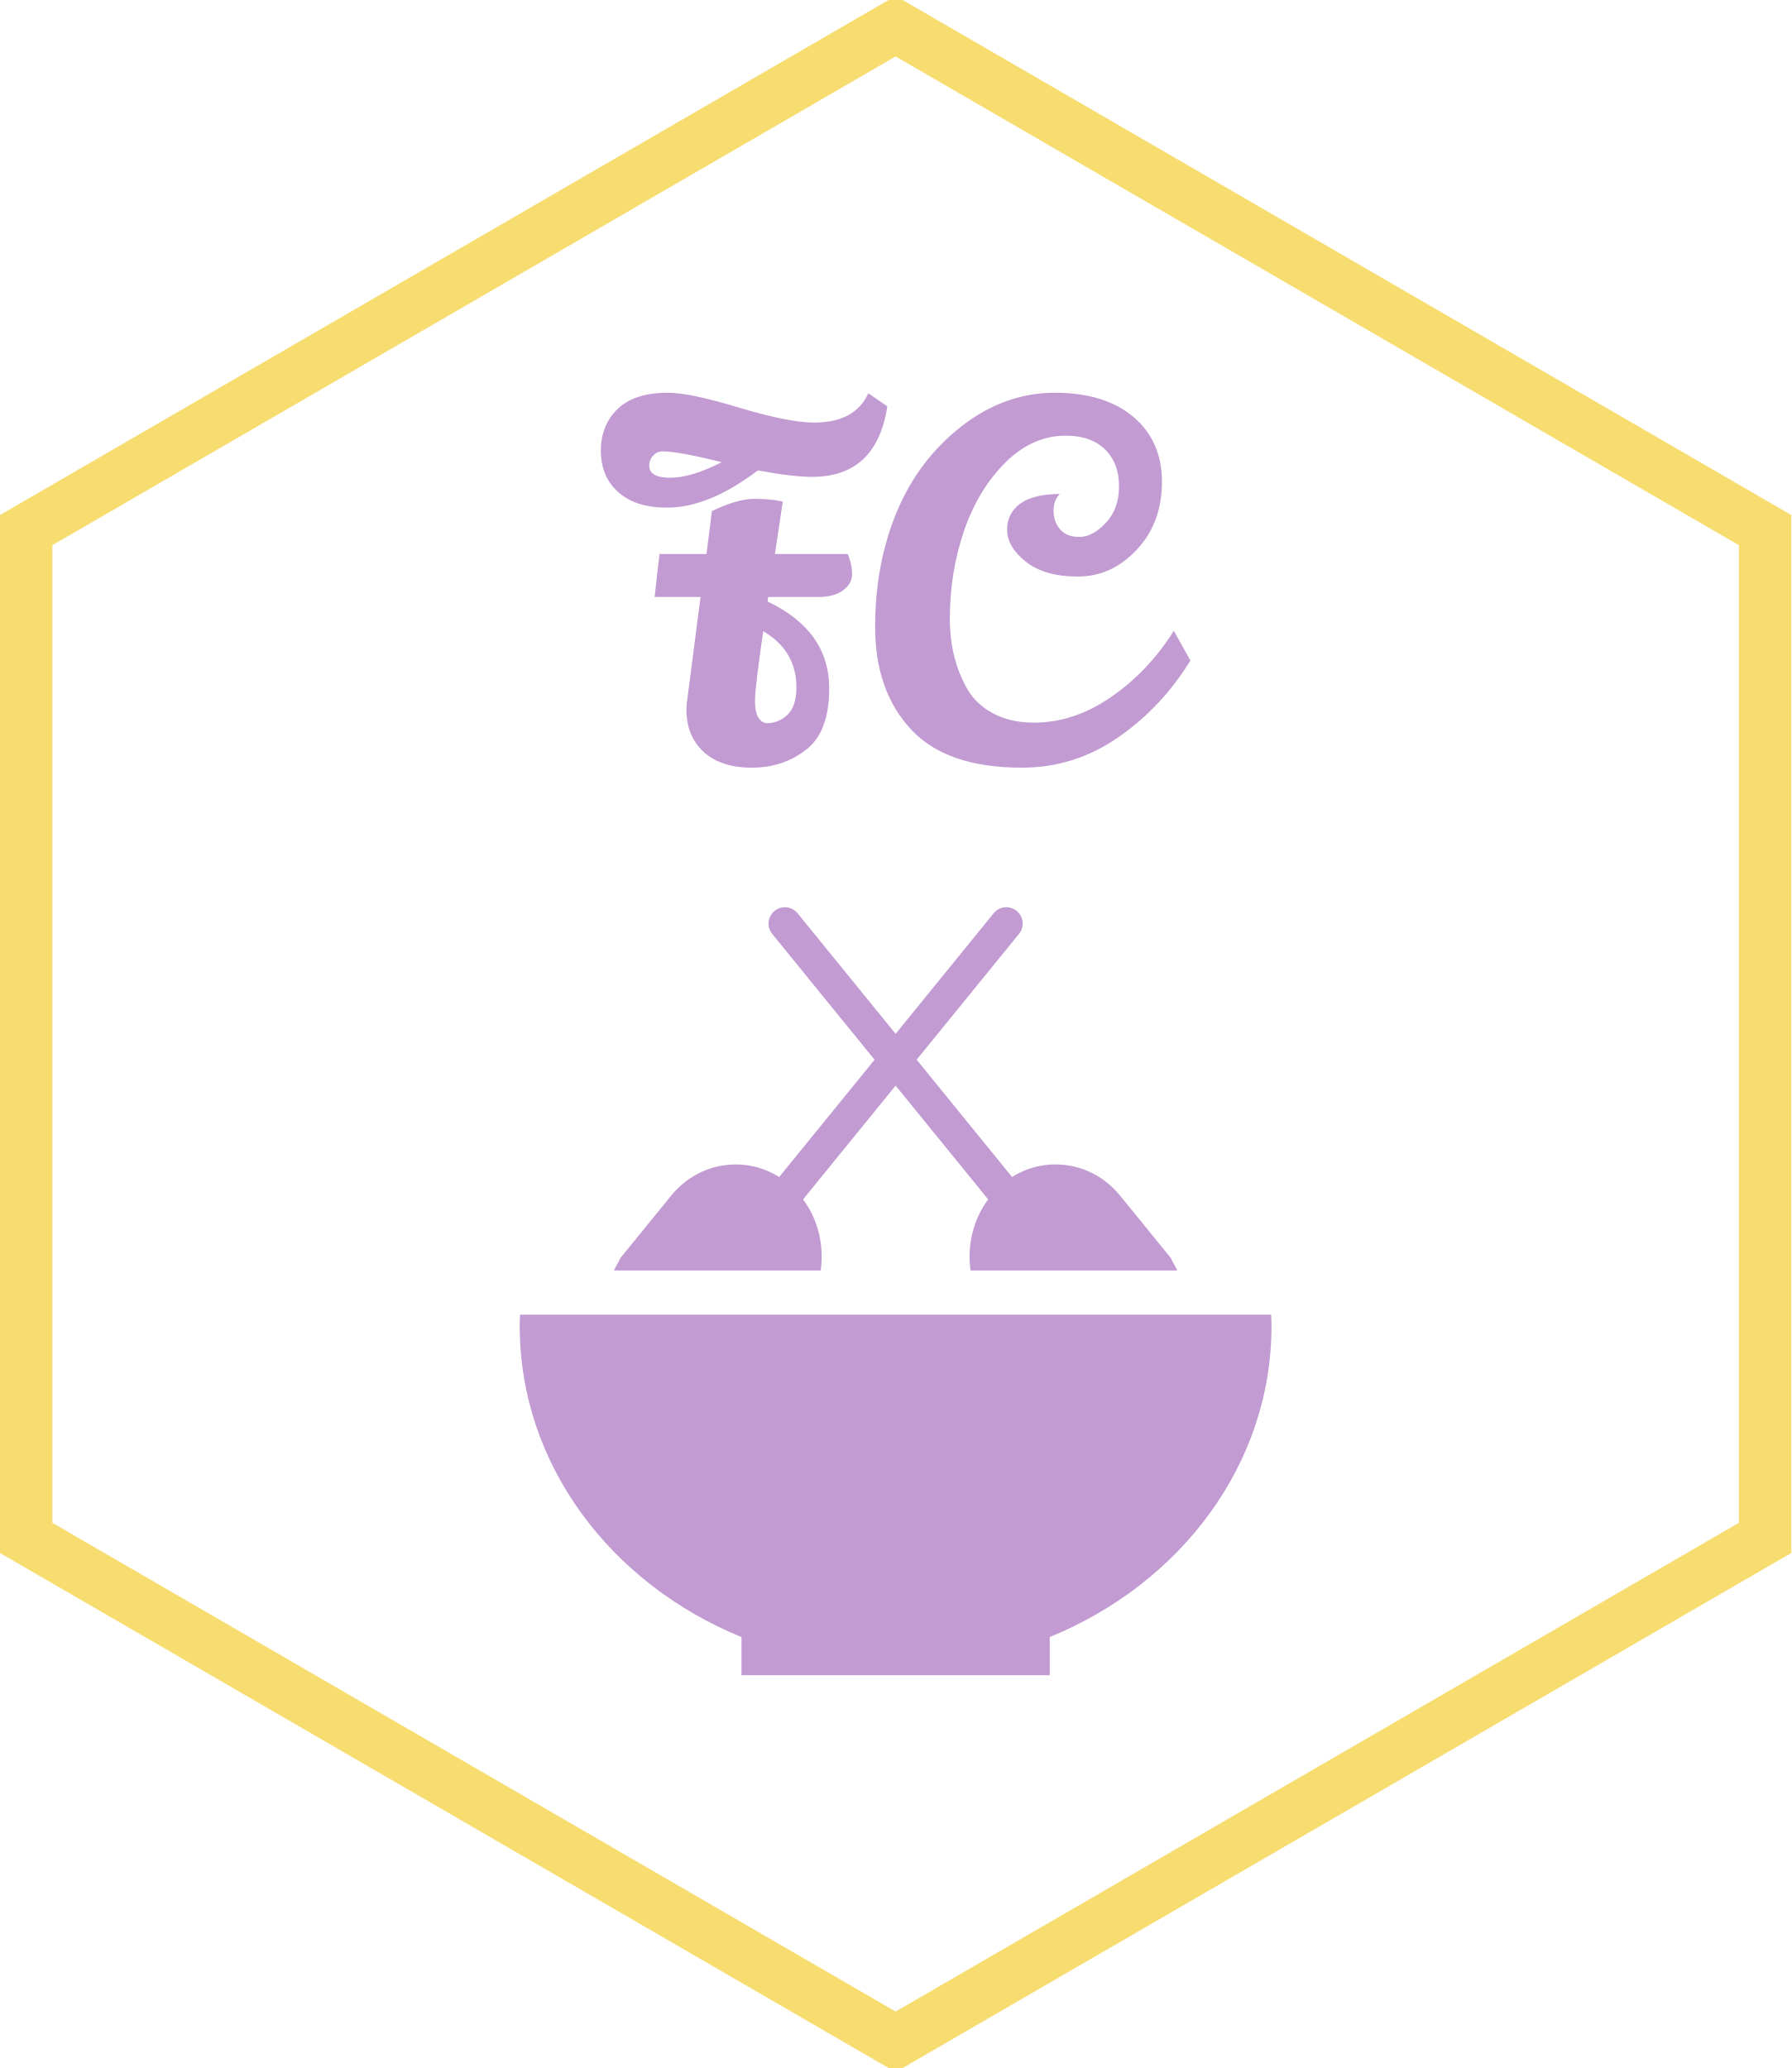
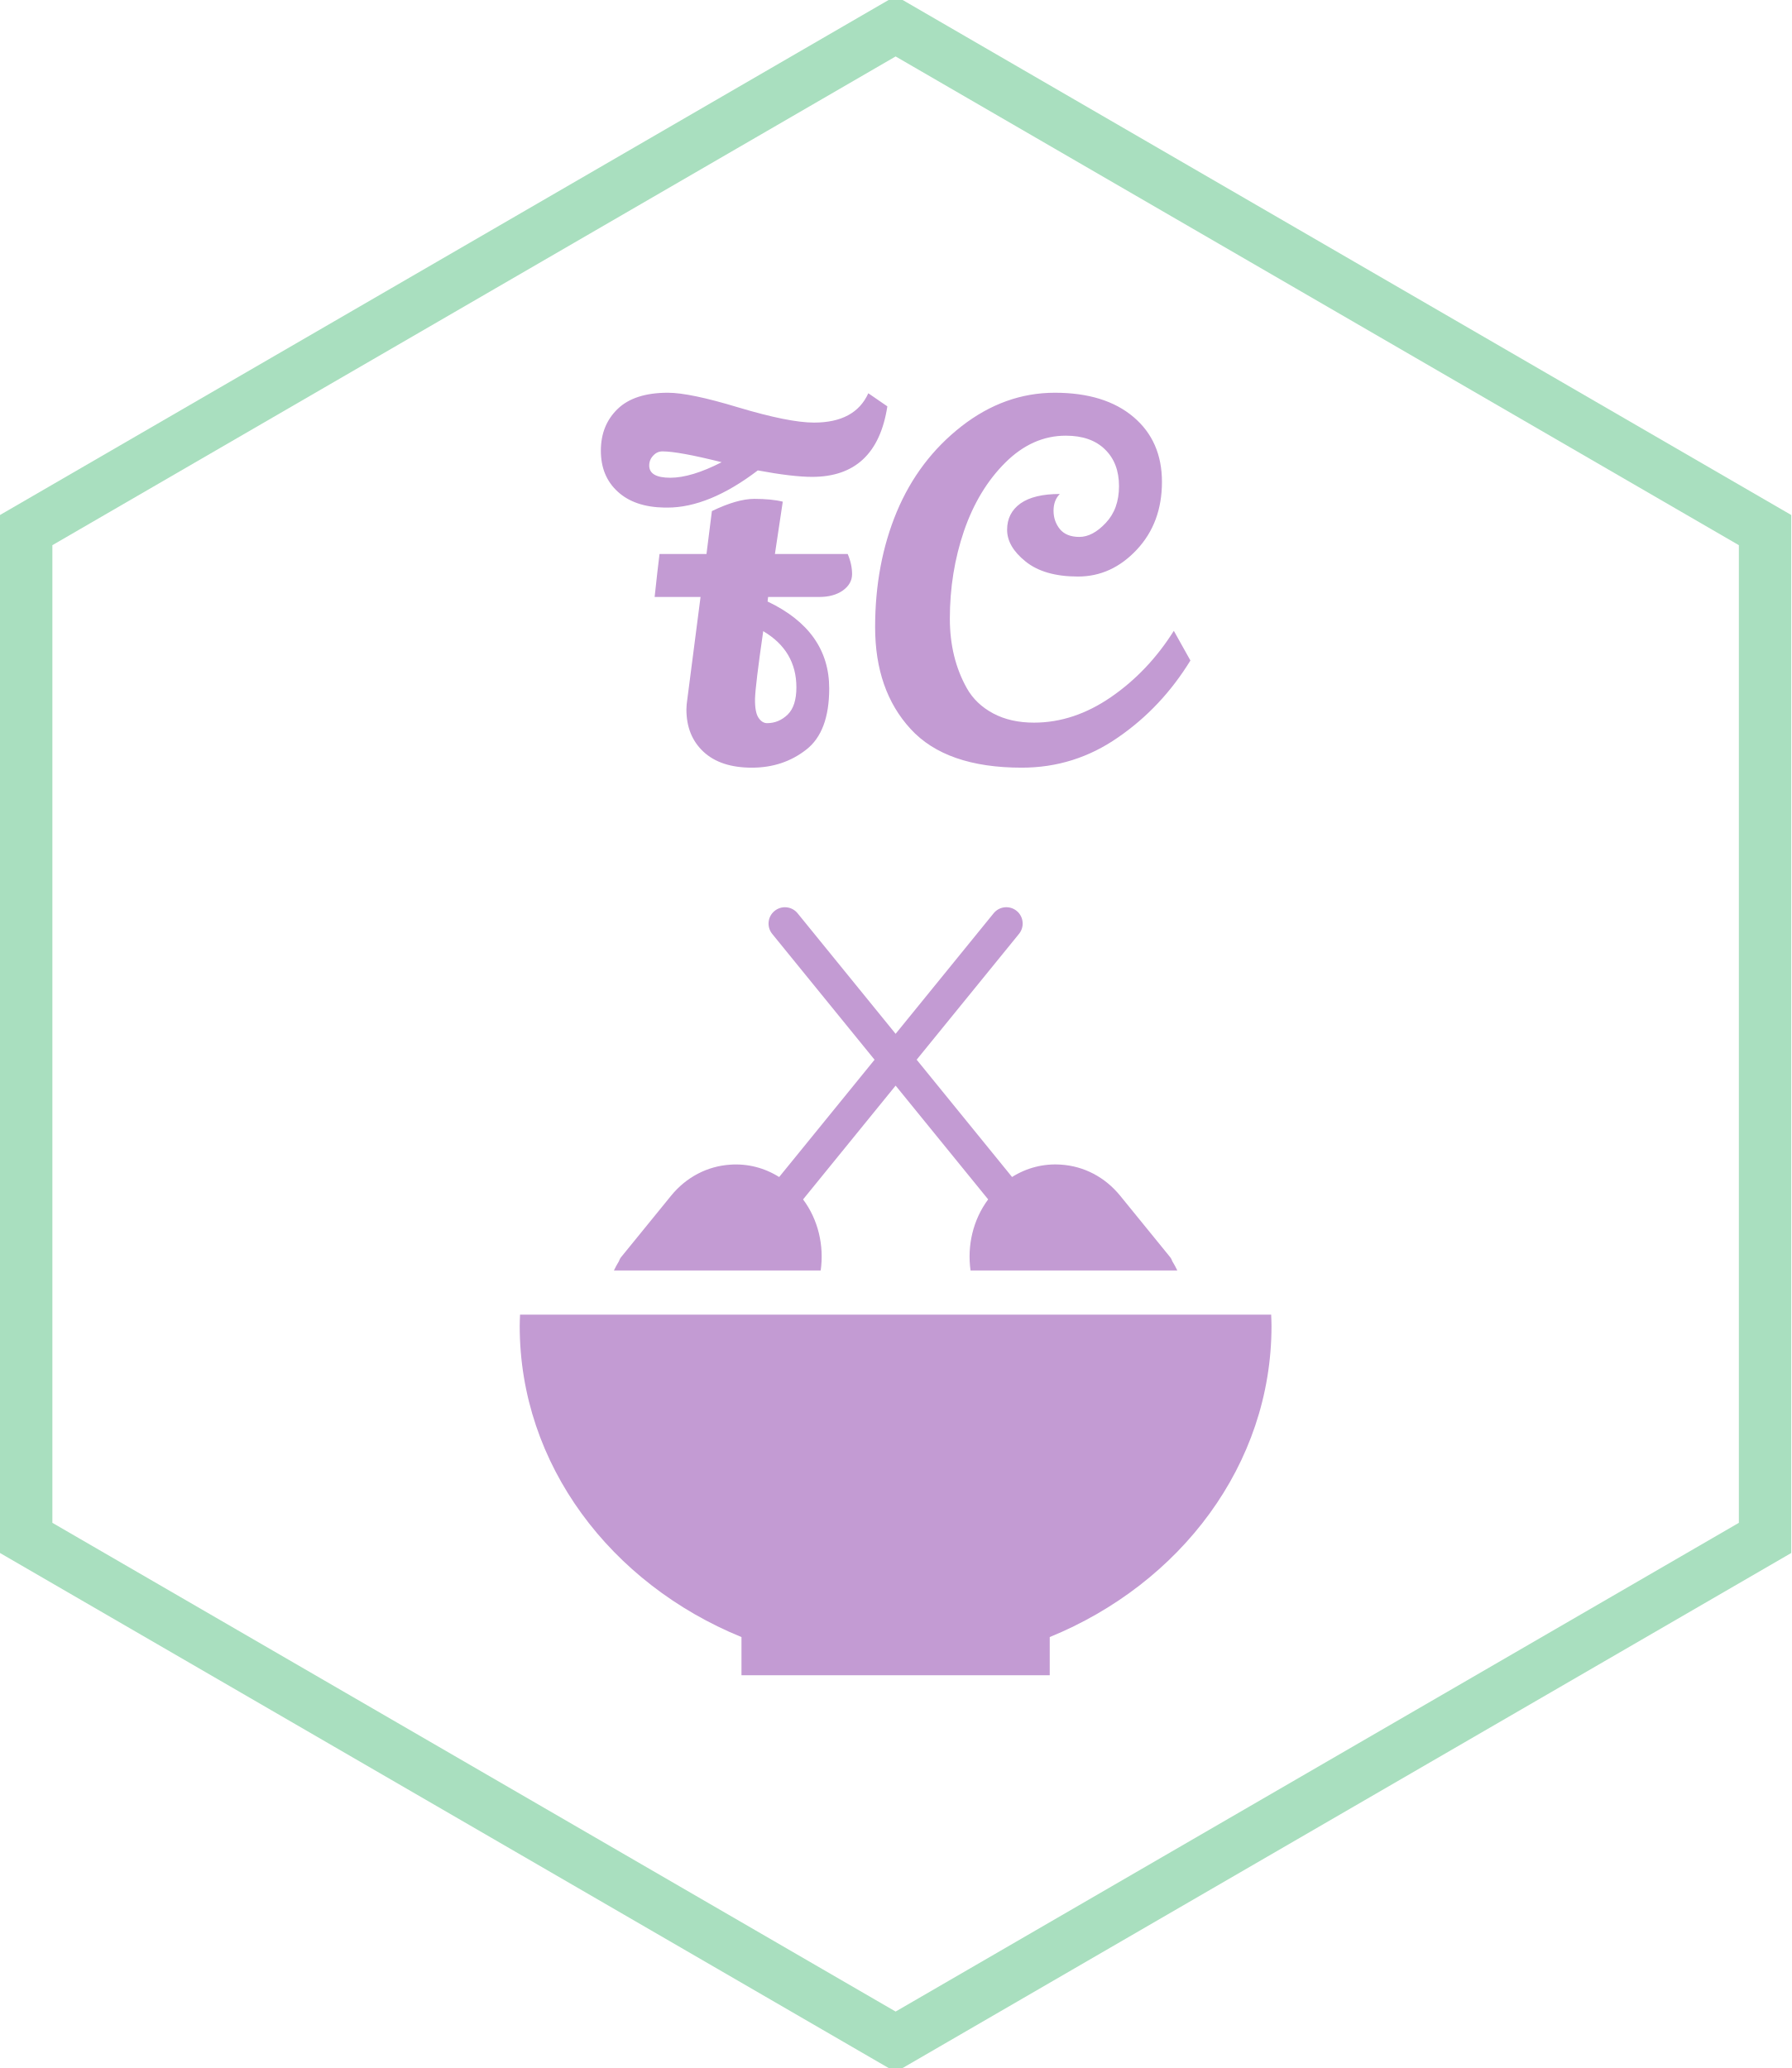
<svg xmlns="http://www.w3.org/2000/svg" viewBox="0 0 102.604 118.476" width="102.604" height="118.476">
-   <polygon fill="none" stroke="#f7dc6f" stroke-width="3" points="101.104,30.369 101.104,88.107 51.302,116.976 1.5,88.107 1.5,30.369 51.302,1.5" />
+   <polygon fill="none" stroke="#a9dfbf" stroke-width="3" points="101.104,30.369 101.104,88.107 51.302,116.976 1.5,88.107 1.5,30.369 51.302,1.5" />
  <path fill="#c39bd3" fill-rule="nonzero" d="M12.10 4.82L12.10 4.82Q10.98 4.82 8.99 4.45L8.99 4.45Q6.19 6.58 3.81 6.58L3.81 6.58Q3.72 6.58 3.64 6.58L3.64 6.58Q1.93 6.55 0.97 5.67Q0 4.79 0 3.32Q0 1.85 0.97 0.92Q1.93 0 3.84 0L3.84 0Q5.10 0 7.87 0.84L7.87 0.84Q10.78 1.71 12.21 1.71L12.21 1.71Q14.56 1.71 15.32 0.03L15.32 0.03L16.41 0.78Q15.79 4.82 12.10 4.82ZM2.77 4.17L2.77 4.17Q2.77 4.87 3.98 4.87Q5.18 4.87 6.92 3.98L6.92 3.98Q4.45 3.36 3.53 3.36L3.53 3.36Q3.22 3.36 3.00 3.60Q2.77 3.84 2.77 4.17ZM10.42 6.24L10.42 6.24L9.97 9.24L14.14 9.24Q14.39 9.83 14.39 10.39Q14.39 10.95 13.86 11.33Q13.33 11.70 12.52 11.70L12.52 11.70L9.58 11.70L9.55 11.96Q13.08 13.64 13.08 16.94L13.08 16.94Q13.08 19.43 11.76 20.45Q10.44 21.48 8.65 21.48Q6.86 21.48 5.88 20.57Q4.90 19.66 4.90 18.14L4.90 18.14Q4.90 17.89 4.96 17.50L4.96 17.50L5.71 11.70L3.08 11.70Q3.25 10.11 3.36 9.24L3.36 9.24L6.05 9.24L6.36 6.78Q7.81 6.08 8.79 6.08Q9.77 6.08 10.42 6.24ZM9.52 18.93L9.52 18.93Q10.19 18.93 10.70 18.44Q11.20 17.95 11.20 16.88L11.20 16.88Q11.20 14.78 9.30 13.66L9.30 13.66Q8.85 16.77 8.83 17.54Q8.82 18.31 9.03 18.62Q9.24 18.93 9.52 18.93ZM24.11 21.48L24.11 21.48Q19.77 21.48 17.74 19.26Q15.71 17.05 15.71 13.43Q15.71 9.80 16.95 6.82Q18.20 3.84 20.66 1.92Q23.13 0 26.00 0Q28.87 0 30.51 1.39Q32.14 2.77 32.14 5.11Q32.14 7.45 30.70 8.99Q29.26 10.53 27.33 10.53Q25.40 10.53 24.33 9.67Q23.27 8.82 23.27 7.85Q23.27 6.89 24.04 6.34Q24.81 5.80 26.29 5.80L26.29 5.80Q25.93 6.16 25.93 6.76Q25.93 7.36 26.29 7.81Q26.66 8.26 27.41 8.26Q28.17 8.26 28.92 7.46Q29.68 6.66 29.68 5.35Q29.68 4.03 28.88 3.25Q28.08 2.46 26.63 2.46L26.63 2.46Q24.72 2.46 23.17 4.00Q21.62 5.54 20.80 7.92Q19.99 10.30 19.99 12.94L19.99 12.94Q19.99 15.20 20.97 16.94L20.97 16.94Q21.48 17.84 22.47 18.37Q23.46 18.90 24.81 18.90L24.81 18.90Q27.10 18.90 29.23 17.43Q31.36 15.96 32.82 13.64L32.82 13.64L33.77 15.34Q32.12 18.03 29.62 19.75Q27.13 21.48 24.11 21.48Z" transform="translate(34.418, 22.5)" />
  <g fill="#c39bd3" color="#c39bd3" transform="translate(29.302 51.976) scale(0.9166667)">
    <svg width="48.0" height="48.0" x="0.0" y="0.0" viewBox="0 0 48 48">
      <g>
        <path d="M0.531,25.464c-0.009,0.237-0.021,0.475-0.021,0.714c0,8.655,5.69,16.098,13.858,19.435V48h19.262v-2.388   c8.168-3.337,13.858-10.779,13.858-19.435c0-0.239-0.012-0.477-0.021-0.714H0.531z" />
        <path d="M8.801,22.701h10.517c0.22-1.546-0.151-3.169-1.101-4.441L24,11.148l5.783,7.111c-0.949,1.272-1.32,2.896-1.101,4.441   h10.517h2.403c-0.097-0.193-0.192-0.387-0.308-0.568c-0.038-0.091-0.074-0.184-0.139-0.263l-3.122-3.838   c-0.944-1.16-2.259-1.852-3.704-1.945c-1.087-0.074-2.139,0.198-3.053,0.773l-5.961-7.331l6.395-7.863   c0.356-0.438,0.29-1.081-0.147-1.437c-0.438-0.356-1.081-0.29-1.437,0.147L24,7.911l-6.126-7.534c-0.355-0.438-1-0.504-1.437-0.147   c-0.438,0.355-0.504,0.998-0.148,1.437l6.395,7.863l-5.961,7.331c-0.916-0.575-1.968-0.848-3.053-0.773   c-1.444,0.094-2.76,0.785-3.704,1.945L6.844,21.87c-0.065,0.079-0.101,0.172-0.139,0.263c-0.116,0.182-0.212,0.375-0.308,0.568   H8.801z" />
      </g>
    </svg>
  </g>
</svg>
